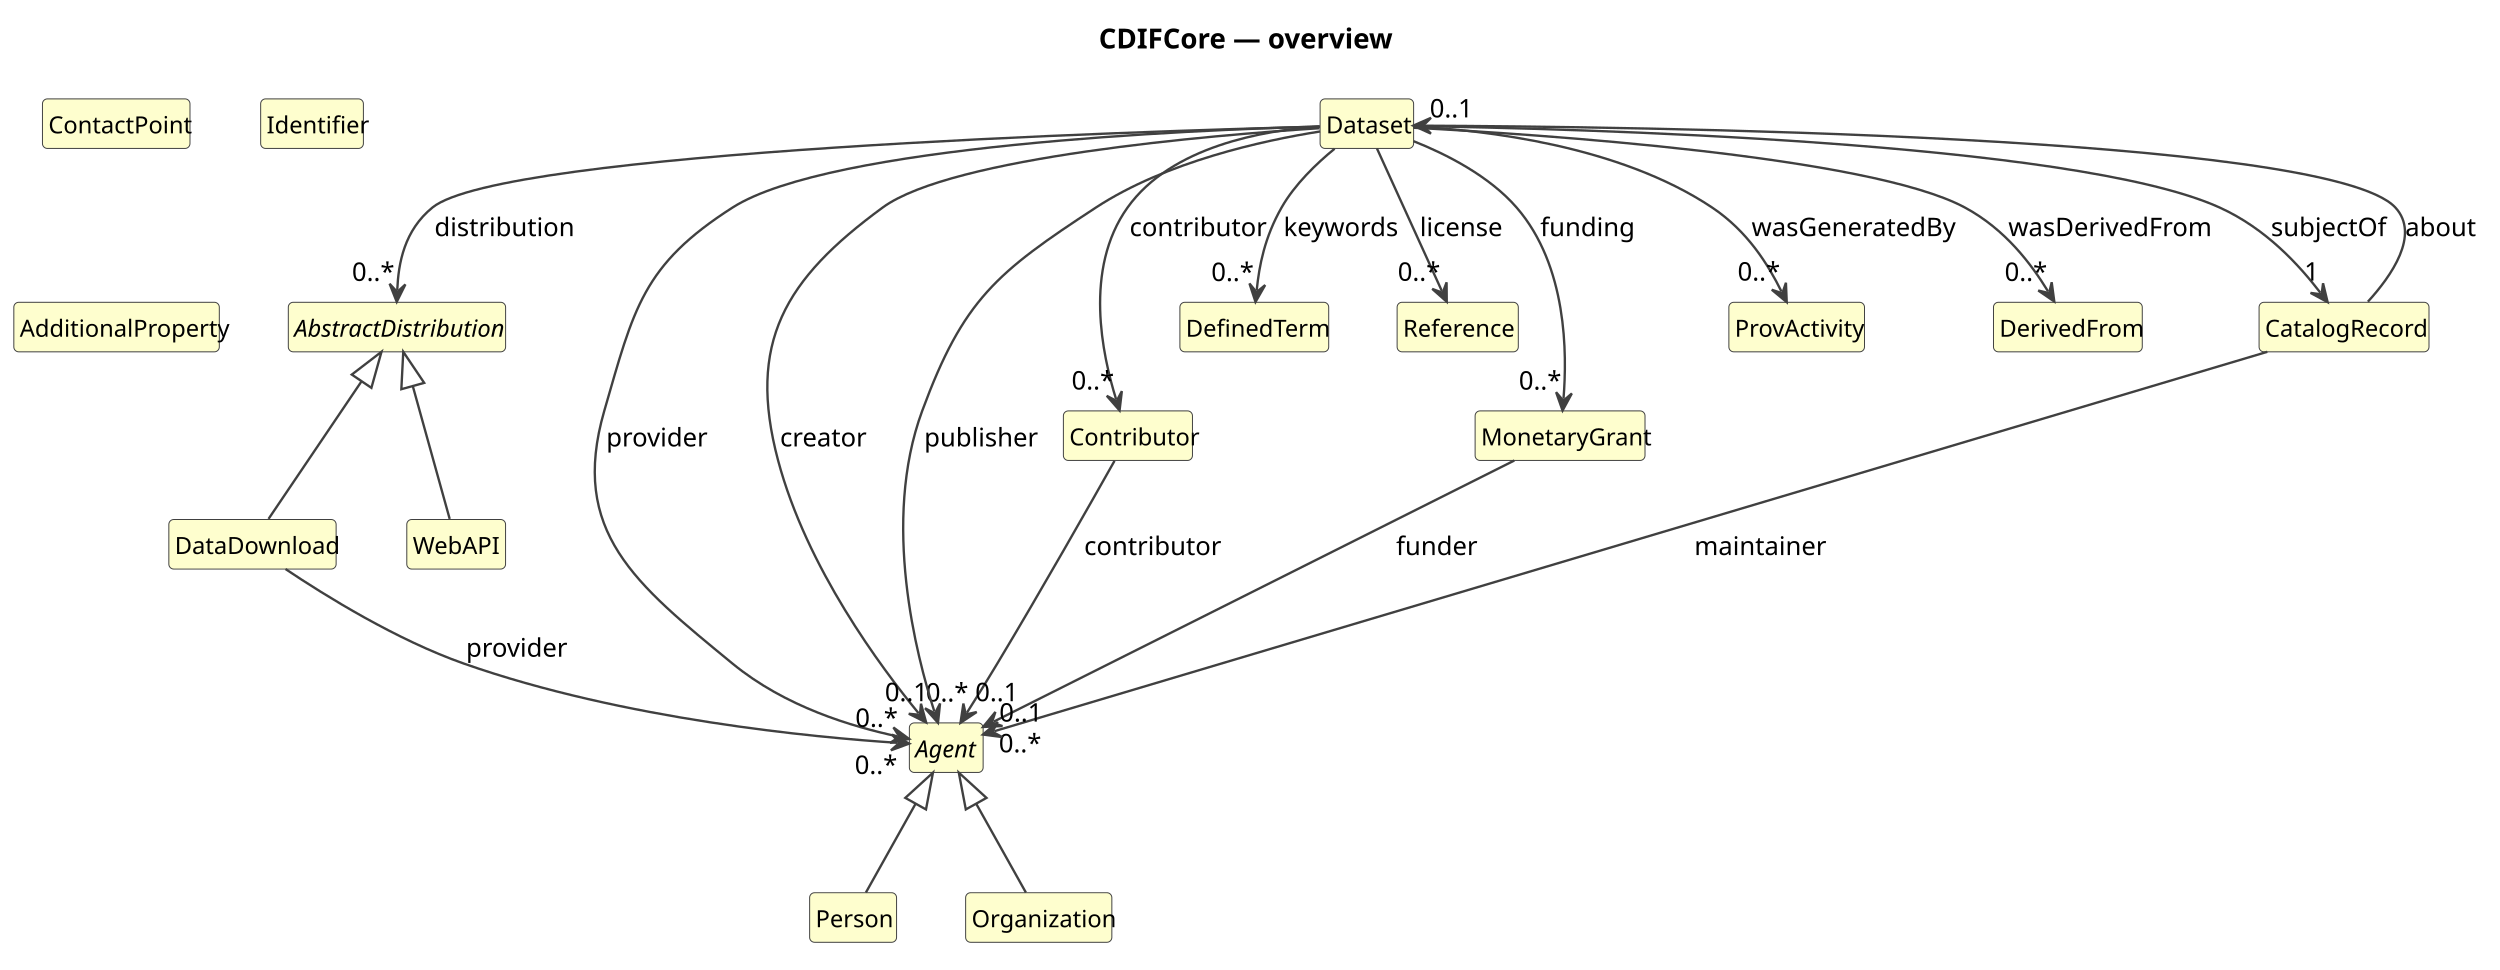
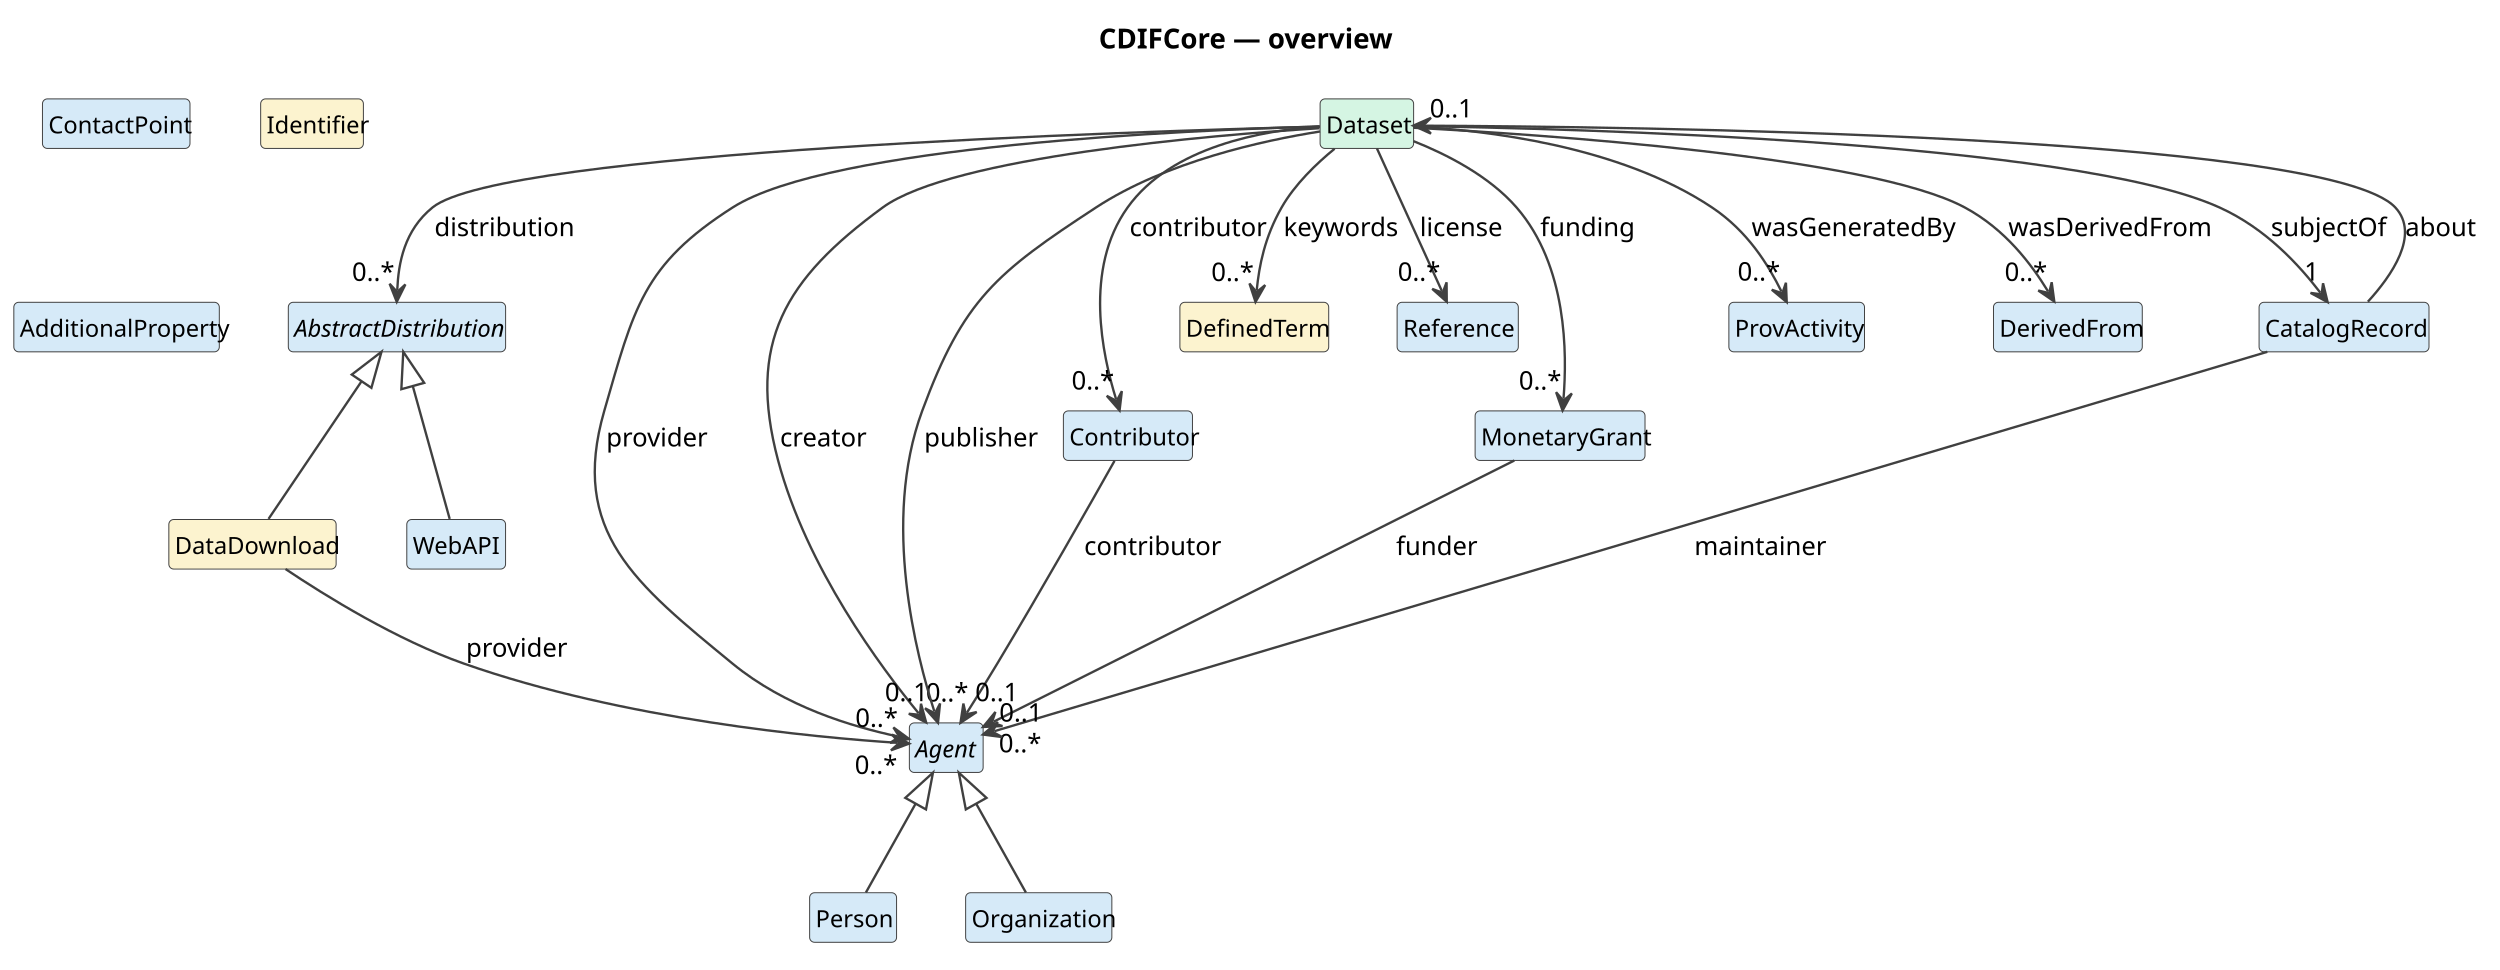
<svg xmlns="http://www.w3.org/2000/svg" contentStyleType="text/css" data-diagram-type="CLASS" height="491px" preserveAspectRatio="none" style="width:1266px;height:491px;background:#FFFFFF;" version="1.1" viewBox="0 0 1266 491" width="1266px" zoomAndPan="magnify">
  <defs />
  <g>
    <g class="title" data-source-line="1">
      <text fill="#000000" font-family="sans-serif" font-size="14" font-weight="700" lengthAdjust="spacing" textLength="146.699" x="556.416" y="24.533">CDIFCore — overview</text>
    </g>
    <g class="entity" data-qualified-name="Dataset" data-source-line="12" id="ent0002">
-       <rect fill="#FEFECE" height="25.094" rx="2.5" ry="2.5" style="stroke:#404040;stroke-width:0.5;" width="47.355" x="668.5" y="50.078" />
+       <rect fill="#D5F5E3" height="25.094" rx="2.5" ry="2.5" style="stroke:#404040;stroke-width:0.5;" width="47.355" x="668.5" y="50.078" />
      <text fill="#000000" font-family="sans-serif" font-size="12" lengthAdjust="spacing" textLength="41.355" x="671.5" y="67.535">Dataset</text>
    </g>
    <g class="entity" data-qualified-name="AbstractDistribution" data-source-line="13" id="ent0003">
-       <rect fill="#FEFECE" height="25.094" rx="2.5" ry="2.5" style="stroke:#404040;stroke-width:0.5;" width="110.039" x="146" y="153.078" />
+       <rect fill="#D6EAF8" height="25.094" rx="2.5" ry="2.5" style="stroke:#404040;stroke-width:0.5;" width="110.039" x="146" y="153.078" />
      <text fill="#000000" font-family="sans-serif" font-size="12" font-style="italic" lengthAdjust="spacing" textLength="104.039" x="149" y="170.536">AbstractDistribution</text>
    </g>
    <g class="entity" data-qualified-name="DataDownload" data-source-line="14" id="ent0004">
-       <rect fill="#FEFECE" height="25.094" rx="2.5" ry="2.5" style="stroke:#404040;stroke-width:0.5;" width="84.715" x="85.5" y="263.079" />
+       <rect fill="#FCF3CF" height="25.094" rx="2.5" ry="2.5" style="stroke:#404040;stroke-width:0.5;" width="84.715" x="85.5" y="263.079" />
      <text fill="#000000" font-family="sans-serif" font-size="12" lengthAdjust="spacing" textLength="78.715" x="88.5" y="280.536">DataDownload</text>
    </g>
    <g class="entity" data-qualified-name="WebAPI" data-source-line="15" id="ent0005">
-       <rect fill="#FEFECE" height="25.094" rx="2.5" ry="2.5" style="stroke:#404040;stroke-width:0.5;" width="50.016" x="206" y="263.079" />
+       <rect fill="#D6EAF8" height="25.094" rx="2.5" ry="2.5" style="stroke:#404040;stroke-width:0.5;" width="50.016" x="206" y="263.079" />
      <text fill="#000000" font-family="sans-serif" font-size="12" lengthAdjust="spacing" textLength="44.016" x="209" y="280.536">WebAPI</text>
    </g>
    <g class="entity" data-qualified-name="Agent" data-source-line="16" id="ent0006">
-       <rect fill="#FEFECE" height="25.094" rx="2.5" ry="2.5" style="stroke:#404040;stroke-width:0.5;" width="37.359" x="460.5" y="366.079" />
+       <rect fill="#D6EAF8" height="25.094" rx="2.5" ry="2.5" style="stroke:#404040;stroke-width:0.5;" width="37.359" x="460.5" y="366.079" />
      <text fill="#000000" font-family="sans-serif" font-size="12" font-style="italic" lengthAdjust="spacing" textLength="31.359" x="463.5" y="383.536">Agent</text>
    </g>
    <g class="entity" data-qualified-name="Person" data-source-line="17" id="ent0007">
-       <rect fill="#FEFECE" height="25.094" rx="2.5" ry="2.5" style="stroke:#404040;stroke-width:0.5;" width="44.022" x="410" y="452.079" />
+       <rect fill="#D6EAF8" height="25.094" rx="2.5" ry="2.5" style="stroke:#404040;stroke-width:0.5;" width="44.022" x="410" y="452.079" />
      <text fill="#000000" font-family="sans-serif" font-size="12" lengthAdjust="spacing" textLength="38.022" x="413" y="469.536">Person</text>
    </g>
    <g class="entity" data-qualified-name="ContactPoint" data-source-line="18" id="ent0008">
-       <rect fill="#FEFECE" height="25.094" rx="2.5" ry="2.5" style="stroke:#404040;stroke-width:0.5;" width="74.707" x="21.5" y="50.078" />
+       <rect fill="#D6EAF8" height="25.094" rx="2.5" ry="2.5" style="stroke:#404040;stroke-width:0.5;" width="74.707" x="21.5" y="50.078" />
      <text fill="#000000" font-family="sans-serif" font-size="12" lengthAdjust="spacing" textLength="68.707" x="24.5" y="67.535">ContactPoint</text>
    </g>
    <g class="entity" data-qualified-name="Organization" data-source-line="19" id="ent0009">
-       <rect fill="#FEFECE" height="25.094" rx="2.5" ry="2.5" style="stroke:#404040;stroke-width:0.5;" width="74.039" x="489" y="452.079" />
+       <rect fill="#D6EAF8" height="25.094" rx="2.5" ry="2.5" style="stroke:#404040;stroke-width:0.5;" width="74.039" x="489" y="452.079" />
      <text fill="#000000" font-family="sans-serif" font-size="12" lengthAdjust="spacing" textLength="68.039" x="492" y="469.536">Organization</text>
    </g>
    <g class="entity" data-qualified-name="Contributor" data-source-line="20" id="ent0010">
-       <rect fill="#FEFECE" height="25.094" rx="2.5" ry="2.5" style="stroke:#404040;stroke-width:0.5;" width="65.361" x="538.5" y="208.078" />
+       <rect fill="#D6EAF8" height="25.094" rx="2.5" ry="2.5" style="stroke:#404040;stroke-width:0.5;" width="65.361" x="538.5" y="208.078" />
      <text fill="#000000" font-family="sans-serif" font-size="12" lengthAdjust="spacing" textLength="59.361" x="541.5" y="225.536">Contributor</text>
    </g>
    <g class="entity" data-qualified-name="DefinedTerm" data-source-line="21" id="ent0011">
-       <rect fill="#FEFECE" height="25.094" rx="2.5" ry="2.5" style="stroke:#404040;stroke-width:0.5;" width="75.357" x="597.5" y="153.078" />
+       <rect fill="#FCF3CF" height="25.094" rx="2.5" ry="2.5" style="stroke:#404040;stroke-width:0.5;" width="75.357" x="597.5" y="153.078" />
      <text fill="#000000" font-family="sans-serif" font-size="12" lengthAdjust="spacing" textLength="69.357" x="600.5" y="170.536">DefinedTerm</text>
    </g>
    <g class="entity" data-qualified-name="Identifier" data-source-line="22" id="ent0012">
-       <rect fill="#FEFECE" height="25.094" rx="2.5" ry="2.5" style="stroke:#404040;stroke-width:0.5;" width="52.025" x="132" y="50.078" />
+       <rect fill="#FCF3CF" height="25.094" rx="2.5" ry="2.5" style="stroke:#404040;stroke-width:0.5;" width="52.025" x="132" y="50.078" />
      <text fill="#000000" font-family="sans-serif" font-size="12" lengthAdjust="spacing" textLength="46.025" x="135" y="67.535">Identifier</text>
    </g>
    <g class="entity" data-qualified-name="AdditionalProperty" data-source-line="23" id="ent0013">
-       <rect fill="#FEFECE" height="25.094" rx="2.5" ry="2.5" style="stroke:#404040;stroke-width:0.5;" width="104.057" x="7" y="153.078" />
+       <rect fill="#D6EAF8" height="25.094" rx="2.5" ry="2.5" style="stroke:#404040;stroke-width:0.5;" width="104.057" x="7" y="153.078" />
      <text fill="#000000" font-family="sans-serif" font-size="12" lengthAdjust="spacing" textLength="98.057" x="10" y="170.536">AdditionalProperty</text>
    </g>
    <g class="entity" data-qualified-name="Reference" data-source-line="24" id="ent0014">
-       <rect fill="#FEFECE" height="25.094" rx="2.5" ry="2.5" style="stroke:#404040;stroke-width:0.5;" width="61.365" x="707.5" y="153.078" />
+       <rect fill="#D6EAF8" height="25.094" rx="2.5" ry="2.5" style="stroke:#404040;stroke-width:0.5;" width="61.365" x="707.5" y="153.078" />
      <text fill="#000000" font-family="sans-serif" font-size="12" lengthAdjust="spacing" textLength="55.365" x="710.5" y="170.536">Reference</text>
    </g>
    <g class="entity" data-qualified-name="MonetaryGrant" data-source-line="25" id="ent0015">
-       <rect fill="#FEFECE" height="25.094" rx="2.5" ry="2.5" style="stroke:#404040;stroke-width:0.5;" width="86.033" x="747" y="208.078" />
+       <rect fill="#D6EAF8" height="25.094" rx="2.5" ry="2.5" style="stroke:#404040;stroke-width:0.5;" width="86.033" x="747" y="208.078" />
      <text fill="#000000" font-family="sans-serif" font-size="12" lengthAdjust="spacing" textLength="80.033" x="750" y="225.536">MonetaryGrant</text>
    </g>
    <g class="entity" data-qualified-name="ProvActivity" data-source-line="26" id="ent0016">
-       <rect fill="#FEFECE" height="25.094" rx="2.5" ry="2.5" style="stroke:#404040;stroke-width:0.5;" width="68.678" x="875.5" y="153.078" />
+       <rect fill="#D6EAF8" height="25.094" rx="2.5" ry="2.5" style="stroke:#404040;stroke-width:0.5;" width="68.678" x="875.5" y="153.078" />
      <text fill="#000000" font-family="sans-serif" font-size="12" lengthAdjust="spacing" textLength="62.678" x="878.5" y="170.536">ProvActivity</text>
    </g>
    <g class="entity" data-qualified-name="DerivedFrom" data-source-line="27" id="ent0017">
-       <rect fill="#FEFECE" height="25.094" rx="2.5" ry="2.5" style="stroke:#404040;stroke-width:0.5;" width="75.346" x="1009.5" y="153.078" />
+       <rect fill="#D6EAF8" height="25.094" rx="2.5" ry="2.5" style="stroke:#404040;stroke-width:0.5;" width="75.346" x="1009.5" y="153.078" />
      <text fill="#000000" font-family="sans-serif" font-size="12" lengthAdjust="spacing" textLength="69.346" x="1012.5" y="170.536">DerivedFrom</text>
    </g>
    <g class="entity" data-qualified-name="CatalogRecord" data-source-line="28" id="ent0018">
-       <rect fill="#FEFECE" height="25.094" rx="2.5" ry="2.5" style="stroke:#404040;stroke-width:0.5;" width="86.045" x="1144" y="153.078" />
+       <rect fill="#D6EAF8" height="25.094" rx="2.5" ry="2.5" style="stroke:#404040;stroke-width:0.5;" width="86.045" x="1144" y="153.078" />
      <text fill="#000000" font-family="sans-serif" font-size="12" lengthAdjust="spacing" textLength="80.045" x="1147" y="170.536">CatalogRecord</text>
    </g>
    <g class="link" data-entity-1="ent0003" data-entity-2="ent0004" data-link-type="extension" data-source-line="29" id="lnk19">
      <path codeLine="29" d="M183.109,193.051 C169.129,213.731 150.07,241.918 135.98,262.779" fill="none" id="AbstractDistribution-backto-DataDownload" style="stroke:#404040;stroke-width:1.2;" />
      <polygon fill="none" points="193.19,178.138,178.138,189.69,188.08,196.411,193.19,178.138" style="stroke:#404040;stroke-width:1.2;" />
    </g>
    <g class="link" data-entity-1="ent0003" data-entity-2="ent0005" data-link-type="extension" data-source-line="30" id="lnk20">
      <path codeLine="30" d="M209.024,195.483 C214.764,216.163 221.93,241.918 227.72,262.779" fill="none" id="AbstractDistribution-backto-WebAPI" style="stroke:#404040;stroke-width:1.2;" />
      <polygon fill="none" points="204.21,178.138,203.243,197.088,214.806,193.878,204.21,178.138" style="stroke:#404040;stroke-width:1.2;" />
    </g>
    <g class="link" data-entity-1="ent0006" data-entity-2="ent0007" data-link-type="extension" data-source-line="31" id="lnk21">
      <path codeLine="31" d="M463.679,406.971 C454.709,423.021 447.43,435.998 438.48,451.998" fill="none" id="Agent-backto-Person" style="stroke:#404040;stroke-width:1.2;" />
      <polygon fill="none" points="472.46,391.259,458.441,404.044,468.916,409.898,472.46,391.259" style="stroke:#404040;stroke-width:1.2;" />
    </g>
    <g class="link" data-entity-1="ent0006" data-entity-2="ent0009" data-link-type="extension" data-source-line="32" id="lnk22">
      <path codeLine="32" d="M494.321,406.971 C503.291,423.021 510.57,435.998 519.52,451.998" fill="none" id="Agent-backto-Organization" style="stroke:#404040;stroke-width:1.2;" />
      <polygon fill="none" points="485.54,391.259,489.084,409.898,499.559,404.044,485.54,391.259" style="stroke:#404040;stroke-width:1.2;" />
    </g>
    <g class="link" data-entity-1="ent0002" data-entity-2="ent0006" data-link-type="dependency" data-source-line="33" id="lnk23">
      <path codeLine="33" d="M668.05,64.079 C602.25,65.849 420.38,73.558 371,105.079 C325.37,134.208 321.04,156.078 306,208.078 C288.28,269.368 321.68,295.599 371,336.079 C397.7,357.998 431.415,367.931 454.505,372.921" fill="none" id="Dataset-to-Agent" style="stroke:#404040;stroke-width:1.2;" />
      <polygon fill="#404040" points="460.37,374.188,452.418,368.378,455.483,373.132,450.728,376.197,460.37,374.188" style="stroke:#404040;stroke-width:1.2;" />
      <text fill="#000000" font-family="sans-serif" font-size="13" lengthAdjust="spacing" textLength="46.966" x="307" y="226.074">provider</text>
      <text fill="#000000" font-family="sans-serif" font-size="13" lengthAdjust="spacing" textLength="19.513" x="433.129" y="368.082">0..*</text>
    </g>
    <g class="link" data-entity-1="ent0002" data-entity-2="ent0006" data-link-type="dependency" data-source-line="35" id="lnk25">
      <path codeLine="35" d="M668.19,64.928 C613.72,68.439 482.08,79.409 447,105.079 C397.31,141.439 378.17,173.578 394,233.078 C408.52,287.649 446.046,337.849 465.206,361.219" fill="none" id="Dataset-to-Agent-1" style="stroke:#404040;stroke-width:1.2;" />
      <polygon fill="#404040" points="469.01,365.858,466.397,356.363,465.84,361.992,460.211,361.435,469.01,365.858" style="stroke:#404040;stroke-width:1.2;" />
      <text fill="#000000" font-family="sans-serif" font-size="13" lengthAdjust="spacing" textLength="40.46" x="395" y="226.074">creator</text>
      <text fill="#000000" font-family="sans-serif" font-size="13" lengthAdjust="spacing" textLength="19.513" x="468.847" y="355.246">0..*</text>
    </g>
    <g class="link" data-entity-1="ent0002" data-entity-2="ent0006" data-link-type="dependency" data-source-line="37" id="lnk27">
      <path codeLine="37" d="M668.48,66.579 C639.75,71.118 590.57,81.829 555,105.079 C504.6,138.018 487.84,151.589 467,208.078 C446.27,264.259 464.123,332.207 473.163,360.307" fill="none" id="Dataset-to-Agent-2" style="stroke:#404040;stroke-width:1.2;" />
      <polygon fill="#404040" points="475,366.019,476.052,356.226,473.469,361.259,468.436,358.676,475,366.019" style="stroke:#404040;stroke-width:1.2;" />
      <text fill="#000000" font-family="sans-serif" font-size="13" lengthAdjust="spacing" textLength="52.755" x="468" y="226.074">publisher</text>
      <text fill="#000000" font-family="sans-serif" font-size="13" lengthAdjust="spacing" textLength="21.684" x="448.086" y="355.086">0..1</text>
    </g>
    <g class="link" data-entity-1="ent0002" data-entity-2="ent0003" data-link-type="dependency" data-source-line="34" id="lnk24">
      <path codeLine="34" d="M668.35,64.118 C577.48,66.409 254.15,76.519 219,105.079 C204.76,116.648 201.757,133.094 201.167,146.864" fill="none" id="Dataset-to-AbstractDistribution" style="stroke:#404040;stroke-width:1.2;" />
      <polygon fill="#404040" points="200.91,152.858,205.292,144.038,201.124,147.863,197.299,143.696,200.91,152.858" style="stroke:#404040;stroke-width:1.2;" />
      <text fill="#000000" font-family="sans-serif" font-size="13" lengthAdjust="spacing" textLength="62.867" x="220" y="119.574">distribution</text>
      <text fill="#000000" font-family="sans-serif" font-size="13" lengthAdjust="spacing" textLength="19.513" x="178.227" y="142.246">0..*</text>
    </g>
    <g class="link" data-entity-1="ent0002" data-entity-2="ent0010" data-link-type="dependency" data-source-line="36" id="lnk26">
      <path codeLine="36" d="M668.39,64.028 C639.92,65.989 593.14,74.088 571,105.079 C548.7,136.298 558.254,179.797 565.174,202.127" fill="none" id="Dataset-to-Contributor" style="stroke:#404040;stroke-width:1.2;" />
      <polygon fill="#404040" points="566.95,207.858,568.107,198.078,565.47,203.083,560.465,200.446,566.95,207.858" style="stroke:#404040;stroke-width:1.2;" />
      <text fill="#000000" font-family="sans-serif" font-size="13" lengthAdjust="spacing" textLength="61.42" x="572" y="119.574">contributor</text>
      <text fill="#000000" font-family="sans-serif" font-size="13" lengthAdjust="spacing" textLength="19.513" x="542.644" y="197.246">0..*</text>
    </g>
    <g class="link" data-entity-1="ent0002" data-entity-2="ent0015" data-link-type="dependency" data-source-line="38" id="lnk28">
      <path codeLine="38" d="M715.82,71.489 C732.46,78.109 754.1,89.069 768,105.079 C793.74,134.738 793.58,179.218 791.76,201.918" fill="none" id="Dataset-to-MonetaryGrant" style="stroke:#404040;stroke-width:1.2;" />
      <polygon fill="#404040" points="791.28,207.899,795.986,199.247,791.68,202.915,788.012,198.608,791.28,207.899" style="stroke:#404040;stroke-width:1.2;" />
      <text fill="#000000" font-family="sans-serif" font-size="13" lengthAdjust="spacing" textLength="42.65" x="780" y="119.574">funding</text>
      <text fill="#000000" font-family="sans-serif" font-size="13" lengthAdjust="spacing" textLength="19.513" x="769.138" y="197.302">0..*</text>
    </g>
    <g class="link" data-entity-1="ent0002" data-entity-2="ent0016" data-link-type="dependency" data-source-line="39" id="lnk29">
      <path codeLine="39" d="M715.57,64.069 C751.23,65.859 819.74,73.508 867,105.079 C885.02,117.118 895.412,134.019 902.142,147.639" fill="none" id="Dataset-to-ProvActivity" style="stroke:#404040;stroke-width:1.2;" />
      <polygon fill="#404040" points="904.8,153.018,904.399,143.178,902.585,148.536,897.227,146.722,904.8,153.018" style="stroke:#404040;stroke-width:1.2;" />
      <text fill="#000000" font-family="sans-serif" font-size="13" lengthAdjust="spacing" textLength="99.722" x="887" y="119.574">wasGeneratedBy</text>
      <text fill="#000000" font-family="sans-serif" font-size="13" lengthAdjust="spacing" textLength="19.513" x="879.909" y="142.086">0..*</text>
    </g>
    <g class="link" data-entity-1="ent0002" data-entity-2="ent0017" data-link-type="dependency" data-source-line="40" id="lnk30">
      <path codeLine="40" d="M715.74,64.689 C778.37,67.969 946.63,79.008 995,105.079 C1015.53,116.148 1028.578,133.637 1037.148,147.577" fill="none" id="Dataset-to-DerivedFrom" style="stroke:#404040;stroke-width:1.2;" />
      <polygon fill="#404040" points="1040.29,152.689,1038.984,142.927,1037.671,148.429,1032.169,147.116,1040.29,152.689" style="stroke:#404040;stroke-width:1.2;" />
      <text fill="#000000" font-family="sans-serif" font-size="13" lengthAdjust="spacing" textLength="98.243" x="1017" y="119.574">wasDerivedFrom</text>
      <text fill="#000000" font-family="sans-serif" font-size="13" lengthAdjust="spacing" textLength="19.513" x="1015.142" y="142.268">0..*</text>
    </g>
    <g class="link" data-entity-1="ent0002" data-entity-2="ent0018" data-link-type="dependency" data-source-line="41" id="lnk31">
      <path codeLine="41" d="M715.74,63.849 C795.08,65.069 1050.17,71.549 1124,105.079 C1147.56,115.778 1164.243,134.202 1175.053,148.262" fill="none" id="Dataset-to-CatalogRecord" style="stroke:#404040;stroke-width:1.2;" />
      <polygon fill="#404040" points="1178.71,153.018,1176.395,143.445,1175.662,149.055,1170.053,148.322,1178.71,153.018" style="stroke:#404040;stroke-width:1.2;" />
      <text fill="#000000" font-family="sans-serif" font-size="13" lengthAdjust="spacing" textLength="54.914" x="1150" y="119.574">subjectOf</text>
      <text fill="#000000" font-family="sans-serif" font-size="13" lengthAdjust="spacing" textLength="7.23" x="1166.885" y="142.086">1</text>
    </g>
    <g class="link" data-entity-1="ent0018" data-entity-2="ent0002" data-link-type="dependency" data-source-line="47" id="lnk37">
      <path codeLine="47" d="M1199.09,152.788 C1210.99,139.758 1225.7,118.829 1213,105.079 C1178.87,68.129 818.95,64.074 721.65,63.654" fill="none" id="CatalogRecord-to-Dataset" style="stroke:#404040;stroke-width:1.2;" />
      <polygon fill="#404040" points="715.65,63.629,724.633,67.667,720.65,63.65,724.667,59.667,715.65,63.629" style="stroke:#404040;stroke-width:1.2;" />
      <text fill="#000000" font-family="sans-serif" font-size="13" lengthAdjust="spacing" textLength="32.532" x="1218" y="119.574">about</text>
      <text fill="#000000" font-family="sans-serif" font-size="13" lengthAdjust="spacing" textLength="21.684" x="724.014" y="59.461">0..1</text>
    </g>
    <g class="link" data-entity-1="ent0002" data-entity-2="ent0011" data-link-type="dependency" data-source-line="42" id="lnk32">
      <path codeLine="42" d="M675.85,75.319 C666.65,82.838 655.67,93.359 649,105.079 C640.4,120.209 637.679,134.399 636.399,146.94" fill="none" id="Dataset-to-DefinedTerm" style="stroke:#404040;stroke-width:1.2;" />
      <polygon fill="#404040" points="635.79,152.909,640.683,144.361,636.298,147.934,632.725,143.549,635.79,152.909" style="stroke:#404040;stroke-width:1.2;" />
      <text fill="#000000" font-family="sans-serif" font-size="13" lengthAdjust="spacing" textLength="54.907" x="650" y="119.574">keywords</text>
      <text fill="#000000" font-family="sans-serif" font-size="13" lengthAdjust="spacing" textLength="19.513" x="613.391" y="142.315">0..*</text>
    </g>
    <g class="link" data-entity-1="ent0002" data-entity-2="ent0014" data-link-type="dependency" data-source-line="43" id="lnk33">
      <path codeLine="43" d="M697.28,75.168 C706.1,94.538 721.273,127.858 730.153,147.358" fill="none" id="Dataset-to-Reference" style="stroke:#404040;stroke-width:1.2;" />
      <polygon fill="#404040" points="732.64,152.819,732.55,142.97,730.568,148.268,725.27,146.286,732.64,152.819" style="stroke:#404040;stroke-width:1.2;" />
      <text fill="#000000" font-family="sans-serif" font-size="13" lengthAdjust="spacing" textLength="40.466" x="719" y="119.574">license</text>
      <text fill="#000000" font-family="sans-serif" font-size="13" lengthAdjust="spacing" textLength="19.513" x="707.818" y="142.19">0..*</text>
    </g>
    <g class="link" data-entity-1="ent0004" data-entity-2="ent0006" data-link-type="dependency" data-source-line="44" id="lnk34">
      <path codeLine="44" d="M144.57,288.159 C164.91,301.788 200.91,324.099 235,336.079 C315.87,364.498 412.893,373.435 454.423,376.165" fill="none" id="DataDownload-to-Agent" style="stroke:#404040;stroke-width:1.2;" />
      <polygon fill="#404040" points="460.41,376.558,451.692,371.977,455.421,376.231,451.167,379.959,460.41,376.558" style="stroke:#404040;stroke-width:1.2;" />
      <text fill="#000000" font-family="sans-serif" font-size="13" lengthAdjust="spacing" textLength="46.966" x="236" y="332.574">provider</text>
      <text fill="#000000" font-family="sans-serif" font-size="13" lengthAdjust="spacing" textLength="19.513" x="432.831" y="391.924">0..*</text>
    </g>
    <g class="link" data-entity-1="ent0010" data-entity-2="ent0006" data-link-type="dependency" data-source-line="45" id="lnk35">
      <path codeLine="45" d="M564.4,233.369 C552.67,254.219 527.34,298.909 505,336.079 C498.87,346.279 494.892,352.677 489.622,360.957" fill="none" id="Contributor-to-Agent" style="stroke:#404040;stroke-width:1.2;" />
      <polygon fill="#404040" points="486.4,366.019,494.607,360.574,489.085,361.8,487.858,356.278,486.4,366.019" style="stroke:#404040;stroke-width:1.2;" />
      <text fill="#000000" font-family="sans-serif" font-size="13" lengthAdjust="spacing" textLength="61.42" x="549" y="281.074">contributor</text>
      <text fill="#000000" font-family="sans-serif" font-size="13" lengthAdjust="spacing" textLength="21.684" x="493.851" y="355.086">0..1</text>
    </g>
    <g class="link" data-entity-1="ent0015" data-entity-2="ent0006" data-link-type="dependency" data-source-line="46" id="lnk36">
      <path codeLine="46" d="M766.88,233.179 C707.75,262.829 557.273,338.318 503.183,365.448" fill="none" id="MonetaryGrant-to-Agent" style="stroke:#404040;stroke-width:1.2;" />
      <polygon fill="#404040" points="497.82,368.139,507.658,367.679,502.289,365.897,504.071,360.528,497.82,368.139" style="stroke:#404040;stroke-width:1.2;" />
      <text fill="#000000" font-family="sans-serif" font-size="13" lengthAdjust="spacing" textLength="36.861" x="707" y="281.074">funder</text>
      <text fill="#000000" font-family="sans-serif" font-size="13" lengthAdjust="spacing" textLength="19.513" x="505.807" y="380.984">0..*</text>
    </g>
    <g class="link" data-entity-1="ent0018" data-entity-2="ent0006" data-link-type="dependency" data-source-line="48" id="lnk38">
      <path codeLine="48" d="M1148.18,178.149 C1016.87,217.279 598.02,342.105 503.51,370.275" fill="none" id="CatalogRecord-to-Agent" style="stroke:#404040;stroke-width:1.2;" />
      <polygon fill="#404040" points="497.76,371.988,507.528,373.251,502.552,370.56,505.242,365.584,497.76,371.988" style="stroke:#404040;stroke-width:1.2;" />
      <text fill="#000000" font-family="sans-serif" font-size="13" lengthAdjust="spacing" textLength="60.696" x="858" y="281.074">maintainer</text>
      <text fill="#000000" font-family="sans-serif" font-size="13" lengthAdjust="spacing" textLength="21.684" x="506.035" y="365.416">0..1</text>
    </g>
  </g>
</svg>
